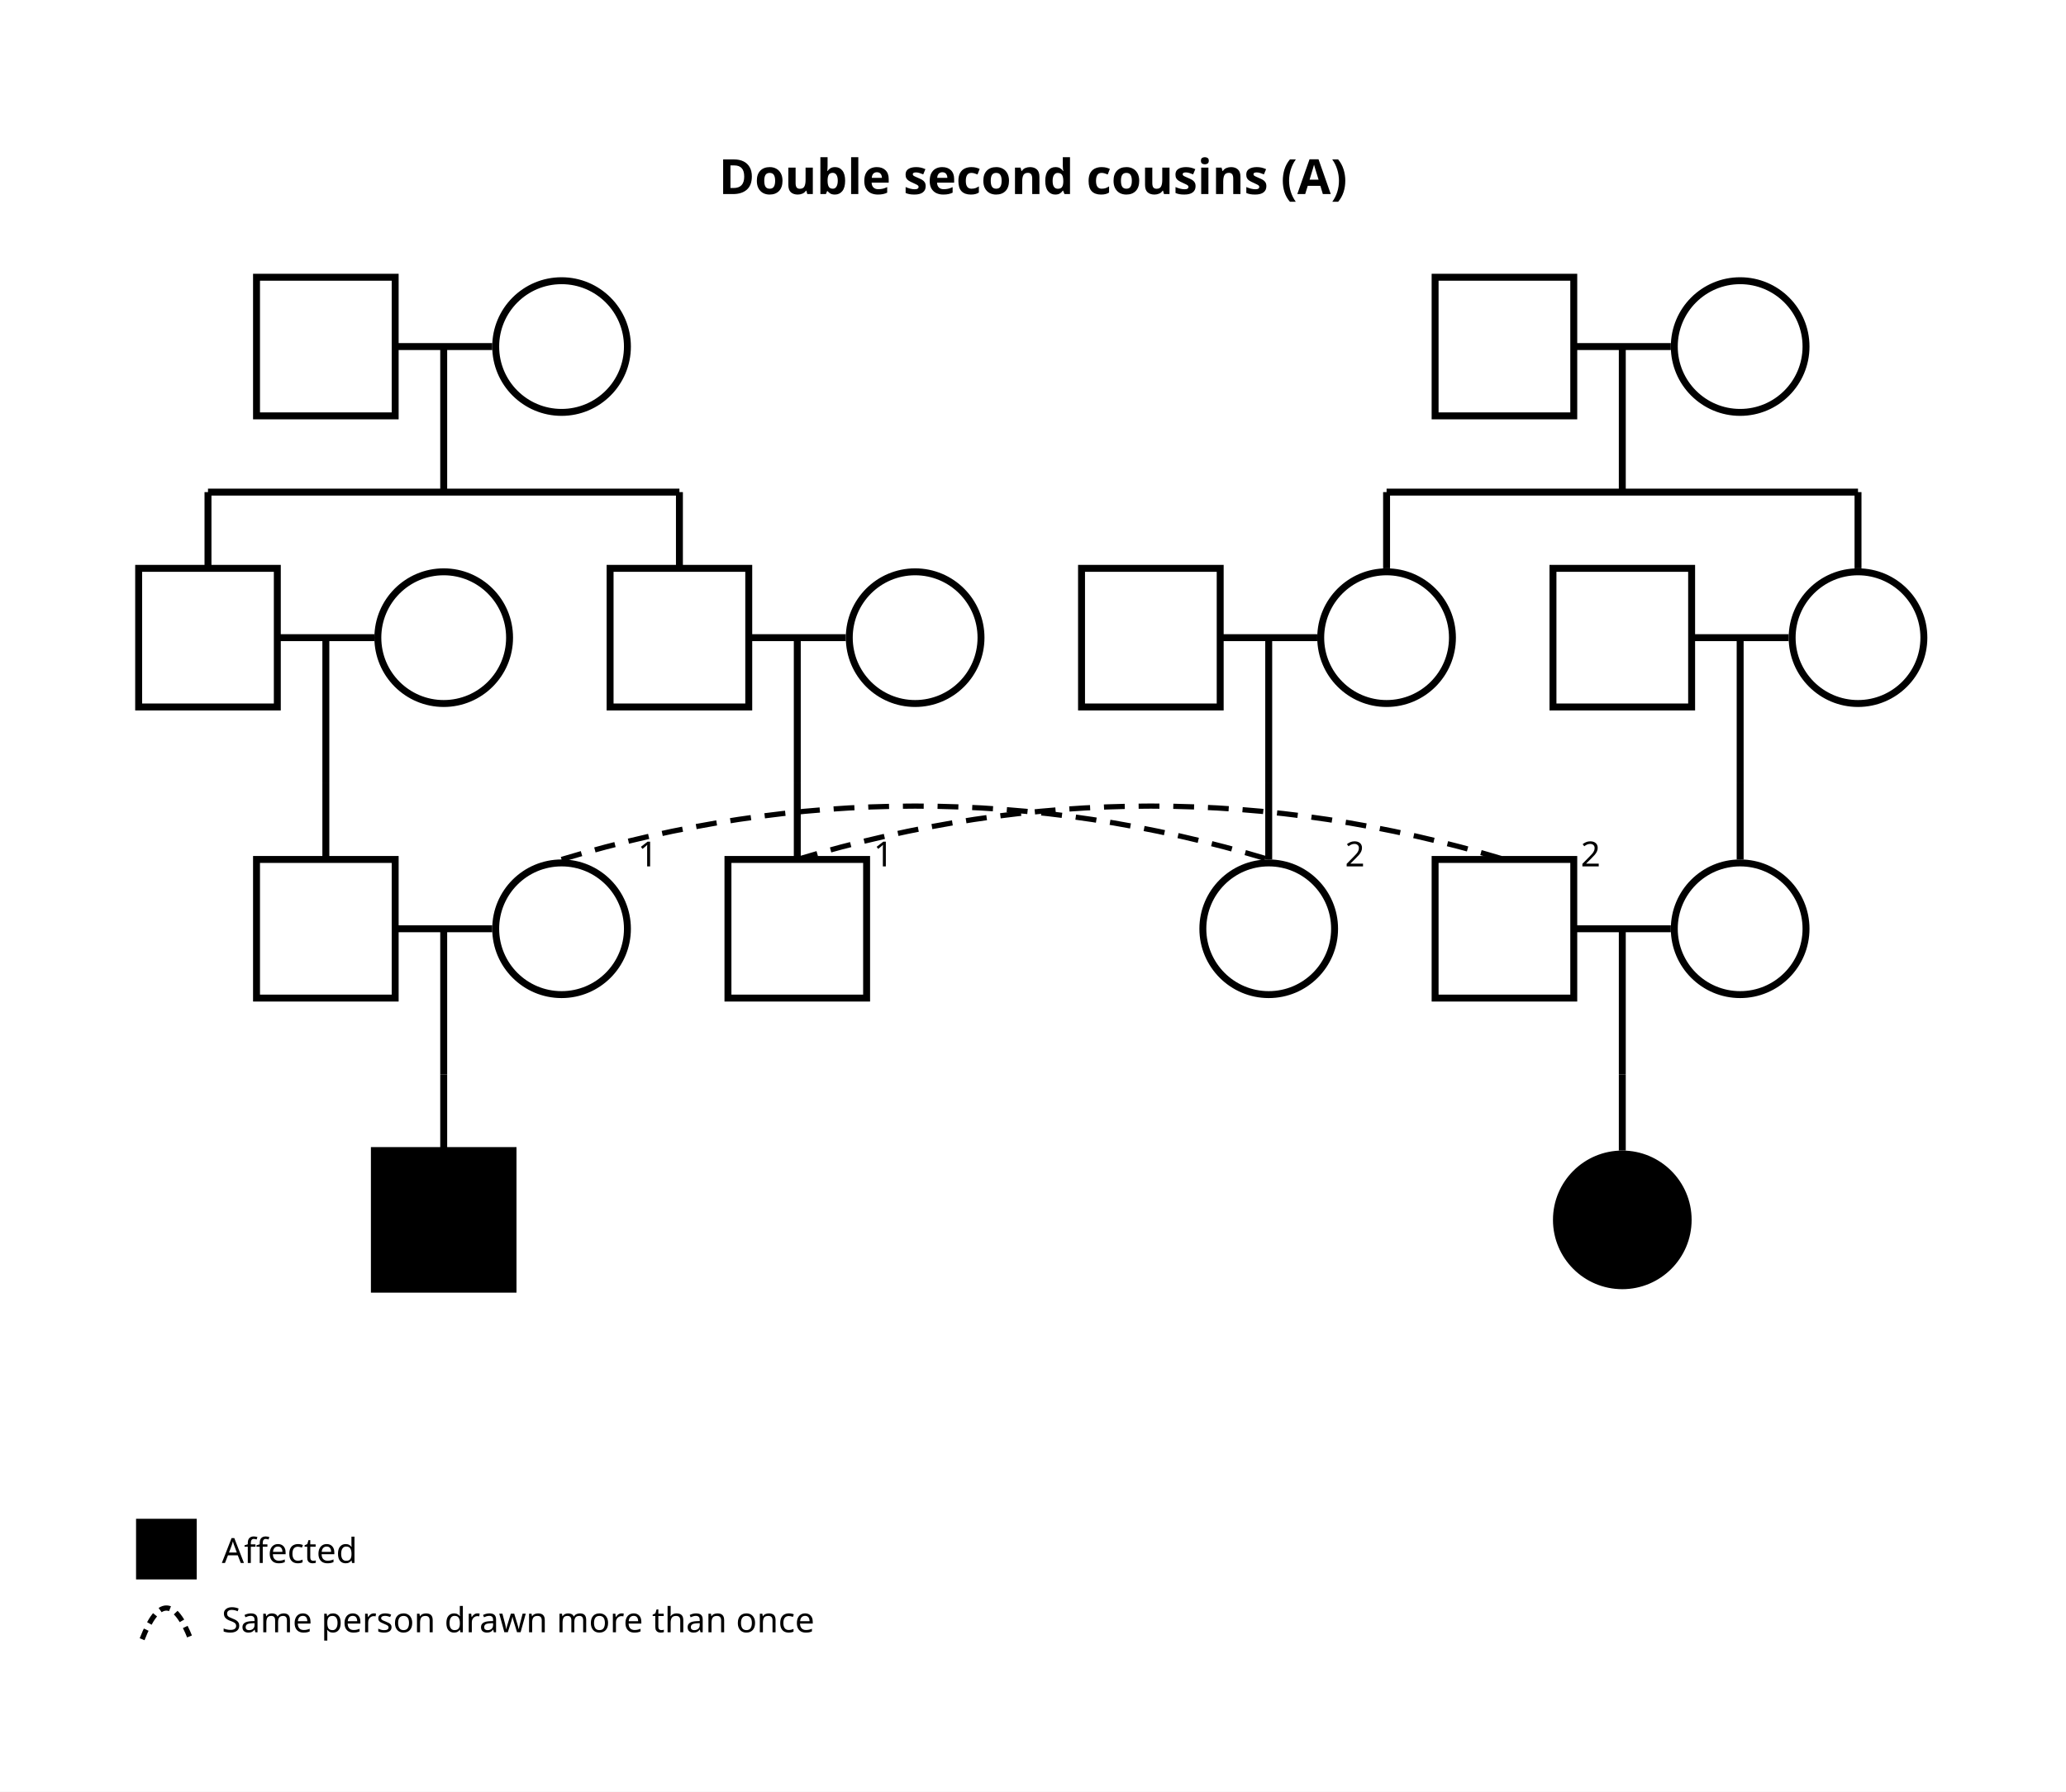
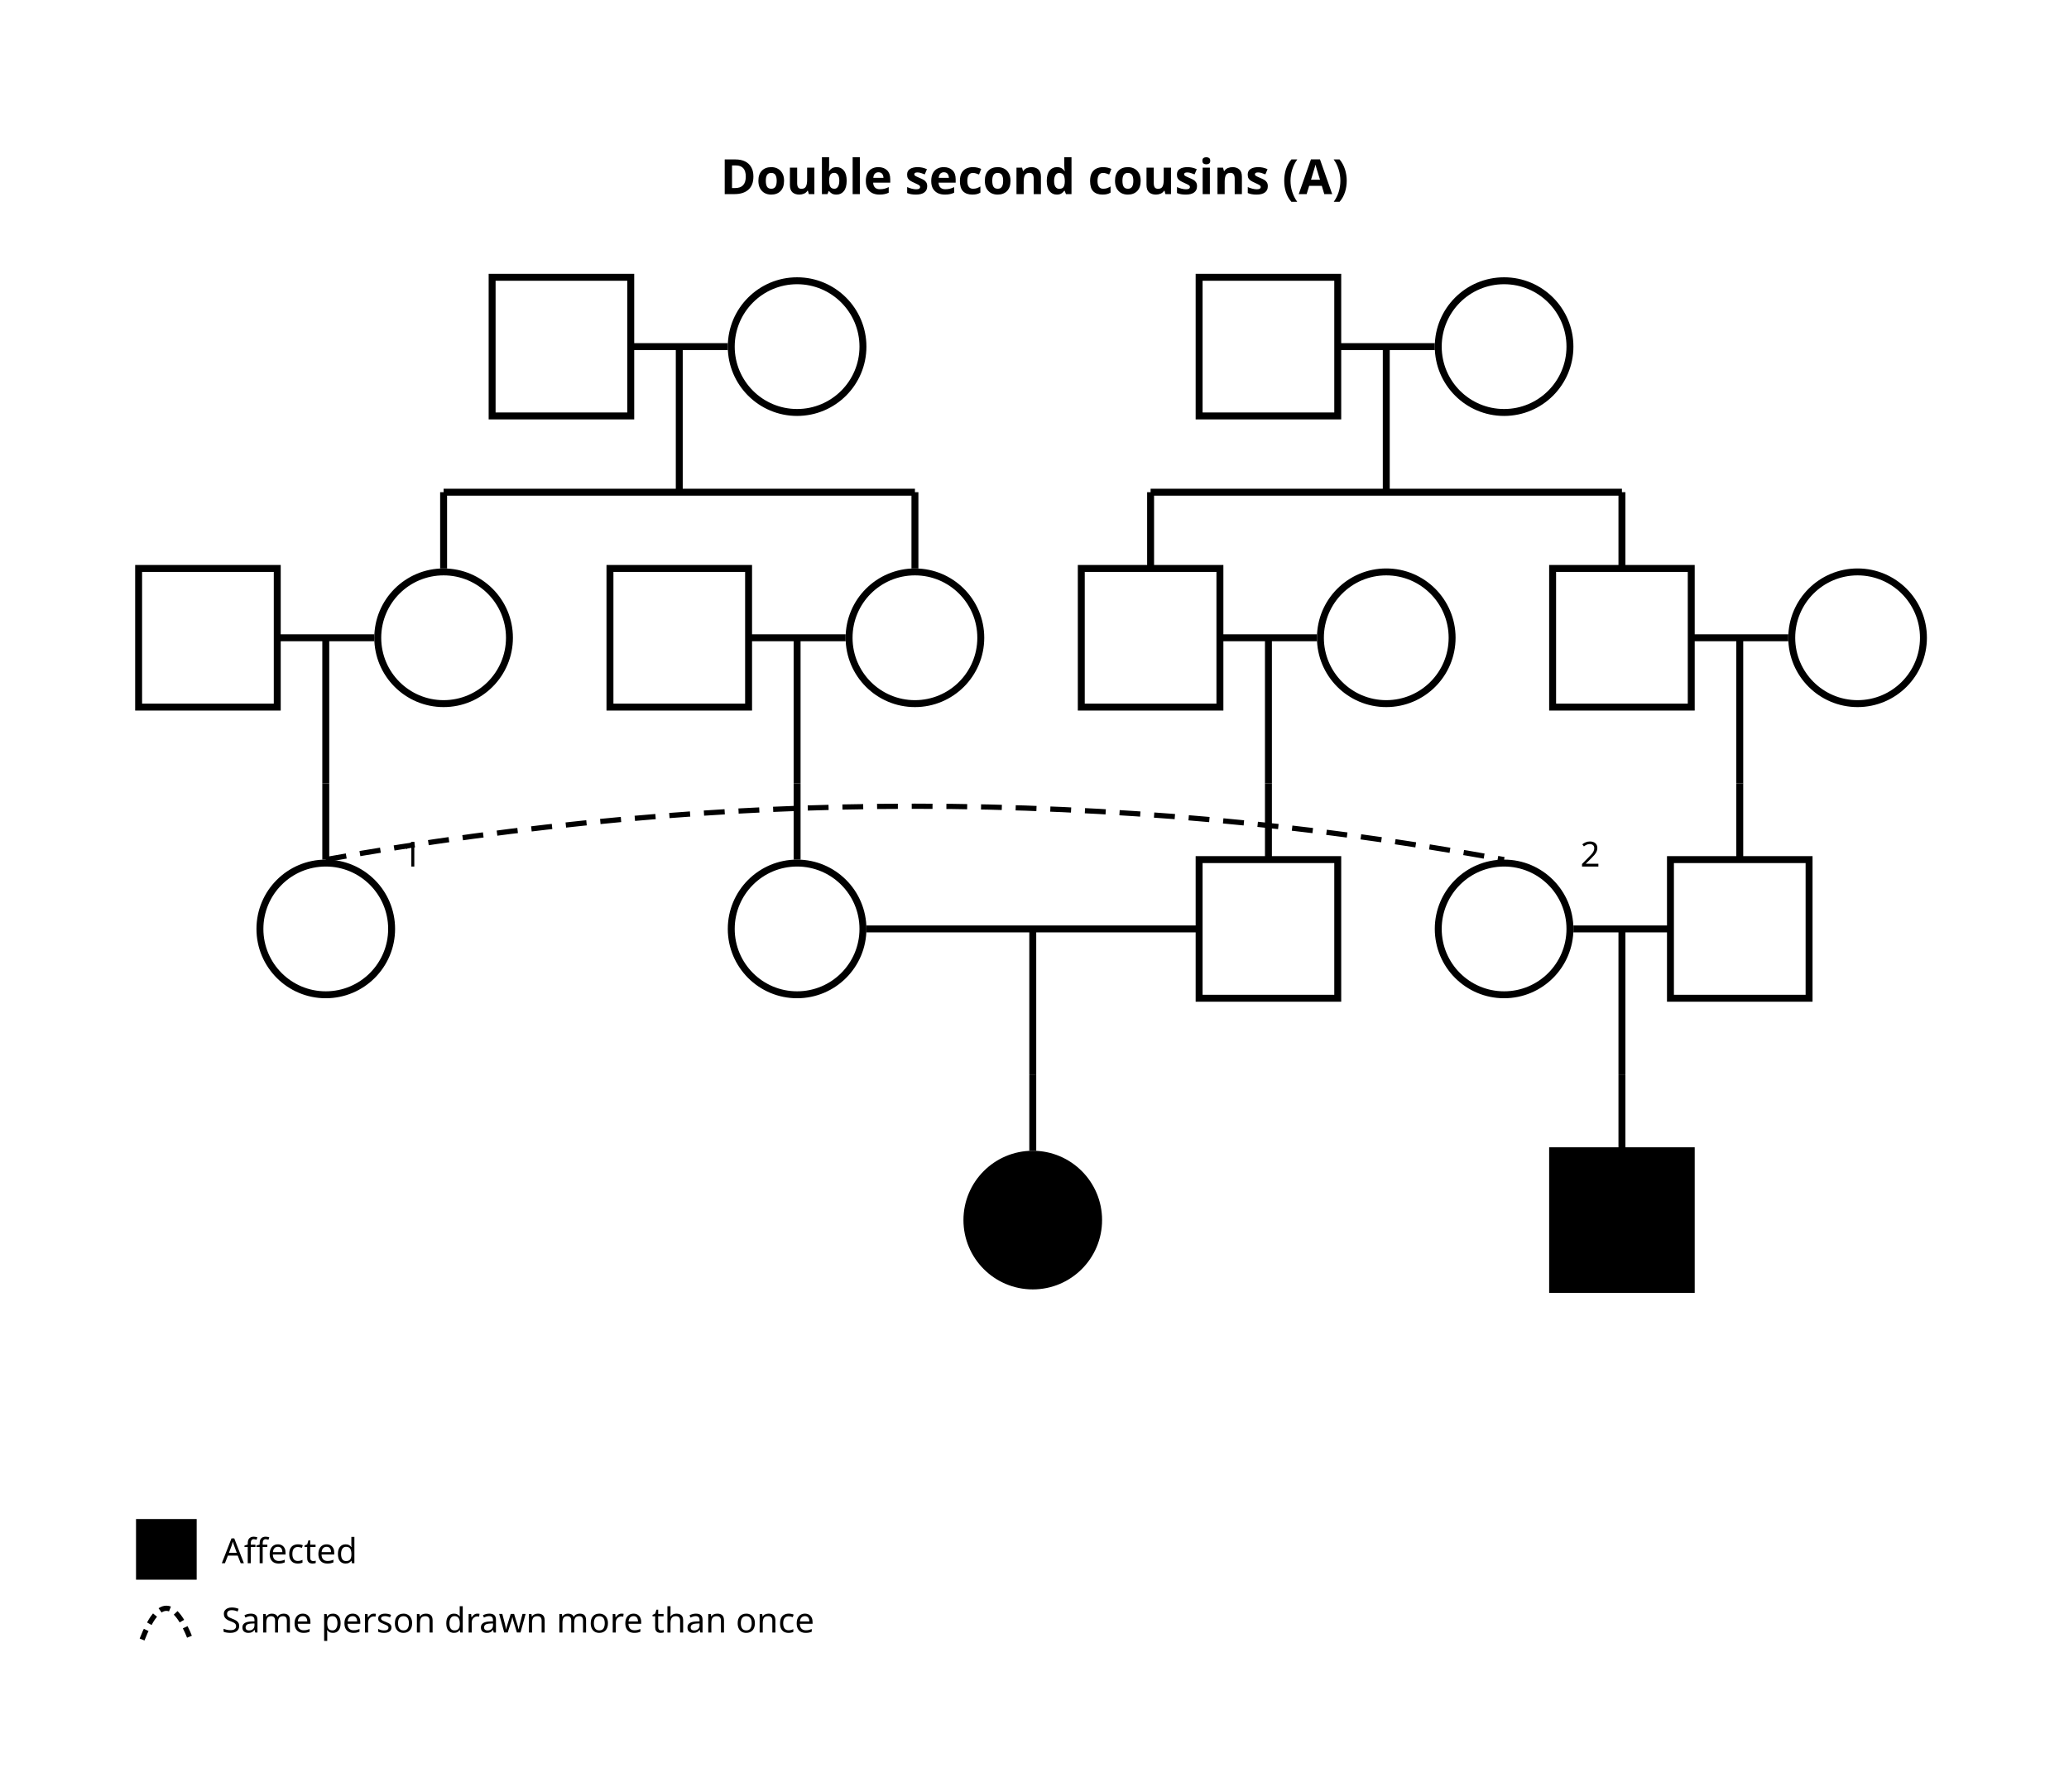
- <svg xmlns="http://www.w3.org/2000/svg" width="596" height="517" viewBox="0 0 596 517">
+ <svg xmlns="http://www.w3.org/2000/svg" width="597" height="517" viewBox="0 0 597 517">
  <defs>
    <marker id="proband-arrowhead" markerWidth="6" markerHeight="6" refX="6" refY="3" orient="auto">
      <path d="M 0 0 L 6 3 L 0 6 Z" fill="black" />
    </marker>
  </defs>
-   <rect width="596" height="517" fill="white" />
-   <text class="chart-title" x="298" y="56" text-anchor="middle" font-family="sans-serif" font-size="14" font-weight="bold" fill="black">Double second cousins (A)</text>
+   <rect width="597" height="517" fill="white" />
+   <text class="chart-title" x="298.5" y="56" text-anchor="middle" font-family="sans-serif" font-size="14" font-weight="bold" fill="black">Double second cousins (A)</text>
  <g transform="translate(60 100)">
    <g class="couple-lines">
-       <path d="M 54 0 L 82 0" stroke="black" stroke-width="2" fill="none" />
-       <path d="M 394 0 L 422 0" stroke="black" stroke-width="2" fill="none" />
+       <path d="M 122 0 L 150 0" stroke="black" stroke-width="2" fill="none" />
+       <path d="M 326 0 L 354 0" stroke="black" stroke-width="2" fill="none" />
      <path d="M 20 84 L 48 84" stroke="black" stroke-width="2" fill="none" />
      <path d="M 156 84 L 184 84" stroke="black" stroke-width="2" fill="none" />
      <path d="M 292 84 L 320 84" stroke="black" stroke-width="2" fill="none" />
      <path d="M 428 84 L 456 84" stroke="black" stroke-width="2" fill="none" />
-       <path d="M 54 168 L 82 168" stroke="black" stroke-width="2" fill="none" />
+       <path d="M 190 168 L 286 168" stroke="black" stroke-width="2" fill="none" />
      <path d="M 394 168 L 422 168" stroke="black" stroke-width="2" fill="none" />
    </g>
    <g class="sibship-lines">
-       <line x1="68" y1="0" x2="68" y2="42" stroke="black" stroke-width="2" />
-       <line x1="0" y1="42" x2="136" y2="42" stroke="black" stroke-width="2" />
-       <line x1="0" y1="42" x2="0" y2="64" stroke="black" stroke-width="2" />
-       <line x1="136" y1="42" x2="136" y2="64" stroke="black" stroke-width="2" />
-       <line x1="408" y1="0" x2="408" y2="42" stroke="black" stroke-width="2" />
-       <line x1="340" y1="42" x2="476" y2="42" stroke="black" stroke-width="2" />
-       <line x1="340" y1="42" x2="340" y2="64" stroke="black" stroke-width="2" />
-       <line x1="476" y1="42" x2="476" y2="64" stroke="black" stroke-width="2" />
+       <line x1="136" y1="0" x2="136" y2="42" stroke="black" stroke-width="2" />
+       <line x1="68" y1="42" x2="204" y2="42" stroke="black" stroke-width="2" />
+       <line x1="68" y1="42" x2="68" y2="64" stroke="black" stroke-width="2" />
+       <line x1="204" y1="42" x2="204" y2="64" stroke="black" stroke-width="2" />
+       <line x1="340" y1="0" x2="340" y2="42" stroke="black" stroke-width="2" />
+       <line x1="272" y1="42" x2="408" y2="42" stroke="black" stroke-width="2" />
+       <line x1="272" y1="42" x2="272" y2="64" stroke="black" stroke-width="2" />
+       <line x1="408" y1="42" x2="408" y2="64" stroke="black" stroke-width="2" />
      <line x1="34" y1="84" x2="34" y2="126" stroke="black" stroke-width="2" />
      <line x1="34" y1="126" x2="34" y2="126" stroke="black" stroke-width="2" />
      <line x1="34" y1="126" x2="34" y2="148" stroke="black" stroke-width="2" />
      <line x1="170" y1="84" x2="170" y2="126" stroke="black" stroke-width="2" />
      <line x1="170" y1="126" x2="170" y2="126" stroke="black" stroke-width="2" />
      <line x1="170" y1="126" x2="170" y2="148" stroke="black" stroke-width="2" />
      <line x1="306" y1="84" x2="306" y2="126" stroke="black" stroke-width="2" />
      <line x1="306" y1="126" x2="306" y2="126" stroke="black" stroke-width="2" />
      <line x1="306" y1="126" x2="306" y2="148" stroke="black" stroke-width="2" />
      <line x1="442" y1="84" x2="442" y2="126" stroke="black" stroke-width="2" />
      <line x1="442" y1="126" x2="442" y2="126" stroke="black" stroke-width="2" />
      <line x1="442" y1="126" x2="442" y2="148" stroke="black" stroke-width="2" />
-       <line x1="68" y1="168" x2="68" y2="210" stroke="black" stroke-width="2" />
-       <line x1="68" y1="210" x2="68" y2="210" stroke="black" stroke-width="2" />
-       <line x1="68" y1="210" x2="68" y2="232" stroke="black" stroke-width="2" />
+       <line x1="238" y1="168" x2="238" y2="210" stroke="black" stroke-width="2" />
+       <line x1="238" y1="210" x2="238" y2="210" stroke="black" stroke-width="2" />
+       <line x1="238" y1="210" x2="238" y2="232" stroke="black" stroke-width="2" />
      <line x1="408" y1="168" x2="408" y2="210" stroke="black" stroke-width="2" />
      <line x1="408" y1="210" x2="408" y2="210" stroke="black" stroke-width="2" />
      <line x1="408" y1="210" x2="408" y2="232" stroke="black" stroke-width="2" />
    </g>
    <g class="assisted-lines">
</g>
    <g class="duplicate-arcs">
-       <path d="M 102 148 Q 204 117.2 306 148" stroke="black" stroke-width="1.5" stroke-dasharray="6 4" fill="none" />
-       <path d="M 170 148 Q 272 117.2 374 148" stroke="black" stroke-width="1.5" stroke-dasharray="6 4" fill="none" />
+       <path d="M 34 148 Q 204 117.2 374 148" stroke="black" stroke-width="1.5" stroke-dasharray="6 4" fill="none" />
    </g>
    <g class="symbols">
-       <g transform="translate(34 0)">
+       <g transform="translate(102 0)">
        <rect x="-20" y="-20" width="40" height="40" stroke="black" stroke-width="2" fill="white" />
      </g>
-       <g transform="translate(102 0)">
+       <g transform="translate(170 0)">
        <circle cx="0" cy="0" r="19" stroke="black" stroke-width="2" fill="white" />
      </g>
-       <g transform="translate(374 0)">
+       <g transform="translate(306 0)">
        <rect x="-20" y="-20" width="40" height="40" stroke="black" stroke-width="2" fill="white" />
      </g>
-       <g transform="translate(442 0)">
+       <g transform="translate(374 0)">
        <circle cx="0" cy="0" r="19" stroke="black" stroke-width="2" fill="white" />
      </g>
      <g transform="translate(0 84)">
        <rect x="-20" y="-20" width="40" height="40" stroke="black" stroke-width="2" fill="white" />
      </g>
      <g transform="translate(68 84)">
        <circle cx="0" cy="0" r="19" stroke="black" stroke-width="2" fill="white" />
      </g>
      <g transform="translate(136 84)">
        <rect x="-20" y="-20" width="40" height="40" stroke="black" stroke-width="2" fill="white" />
      </g>
      <g transform="translate(204 84)">
        <circle cx="0" cy="0" r="19" stroke="black" stroke-width="2" fill="white" />
      </g>
      <g transform="translate(272 84)">
        <rect x="-20" y="-20" width="40" height="40" stroke="black" stroke-width="2" fill="white" />
      </g>
      <g transform="translate(340 84)">
        <circle cx="0" cy="0" r="19" stroke="black" stroke-width="2" fill="white" />
      </g>
      <g transform="translate(408 84)">
        <rect x="-20" y="-20" width="40" height="40" stroke="black" stroke-width="2" fill="white" />
      </g>
      <g transform="translate(476 84)">
        <circle cx="0" cy="0" r="19" stroke="black" stroke-width="2" fill="white" />
      </g>
      <g transform="translate(34 168)">
-         <rect x="-20" y="-20" width="40" height="40" stroke="black" stroke-width="2" fill="white" />
-       </g>
-       <g transform="translate(102 168)">
        <circle cx="0" cy="0" r="19" stroke="black" stroke-width="2" fill="white" />
        <text x="22" y="-18" font-family="sans-serif" font-size="10" fill="black">1</text>
      </g>
      <g transform="translate(170 168)">
-         <rect x="-20" y="-20" width="40" height="40" stroke="black" stroke-width="2" fill="white" />
-         <text x="22" y="-18" font-family="sans-serif" font-size="10" fill="black">1</text>
+         <circle cx="0" cy="0" r="19" stroke="black" stroke-width="2" fill="white" />
      </g>
      <g transform="translate(306 168)">
+         <rect x="-20" y="-20" width="40" height="40" stroke="black" stroke-width="2" fill="white" />
+       </g>
+       <g transform="translate(374 168)">
        <circle cx="0" cy="0" r="19" stroke="black" stroke-width="2" fill="white" />
        <text x="22" y="-18" font-family="sans-serif" font-size="10" fill="black">2</text>
      </g>
-       <g transform="translate(374 168)">
+       <g transform="translate(442 168)">
        <rect x="-20" y="-20" width="40" height="40" stroke="black" stroke-width="2" fill="white" />
-         <text x="22" y="-18" font-family="sans-serif" font-size="10" fill="black">2</text>
      </g>
-       <g transform="translate(442 168)">
-         <circle cx="0" cy="0" r="19" stroke="black" stroke-width="2" fill="white" />
-       </g>
-       <g transform="translate(68 252)">
-         <rect x="-20" y="-20" width="40" height="40" stroke="black" stroke-width="2" fill="black" />
+       <g transform="translate(238 252)">
+         <circle cx="0" cy="0" r="19" stroke="black" stroke-width="2" fill="black" />
      </g>
      <g transform="translate(408 252)">
-         <circle cx="0" cy="0" r="19" stroke="black" stroke-width="2" fill="black" />
+         <rect x="-20" y="-20" width="40" height="40" stroke="black" stroke-width="2" fill="black" />
      </g>
    </g>
    <g class="labels">
</g>
    <g class="consanguinity-labels">
</g>
  </g>
  <g class="pedigree-key" transform="translate(0 437)">
    <rect x="40" y="2" width="16" height="16" fill="black" stroke="black" stroke-width="1.5" />
    <text x="64" y="14" font-family="sans-serif" font-size="10" fill="black">Affected</text>
    <path d="M 41 36 Q 48 18 55 36" fill="none" stroke="black" stroke-width="1.5" stroke-dasharray="3 2" />
    <text x="64" y="34" font-family="sans-serif" font-size="10" fill="black">Same person drawn more than once</text>
  </g>
</svg>
